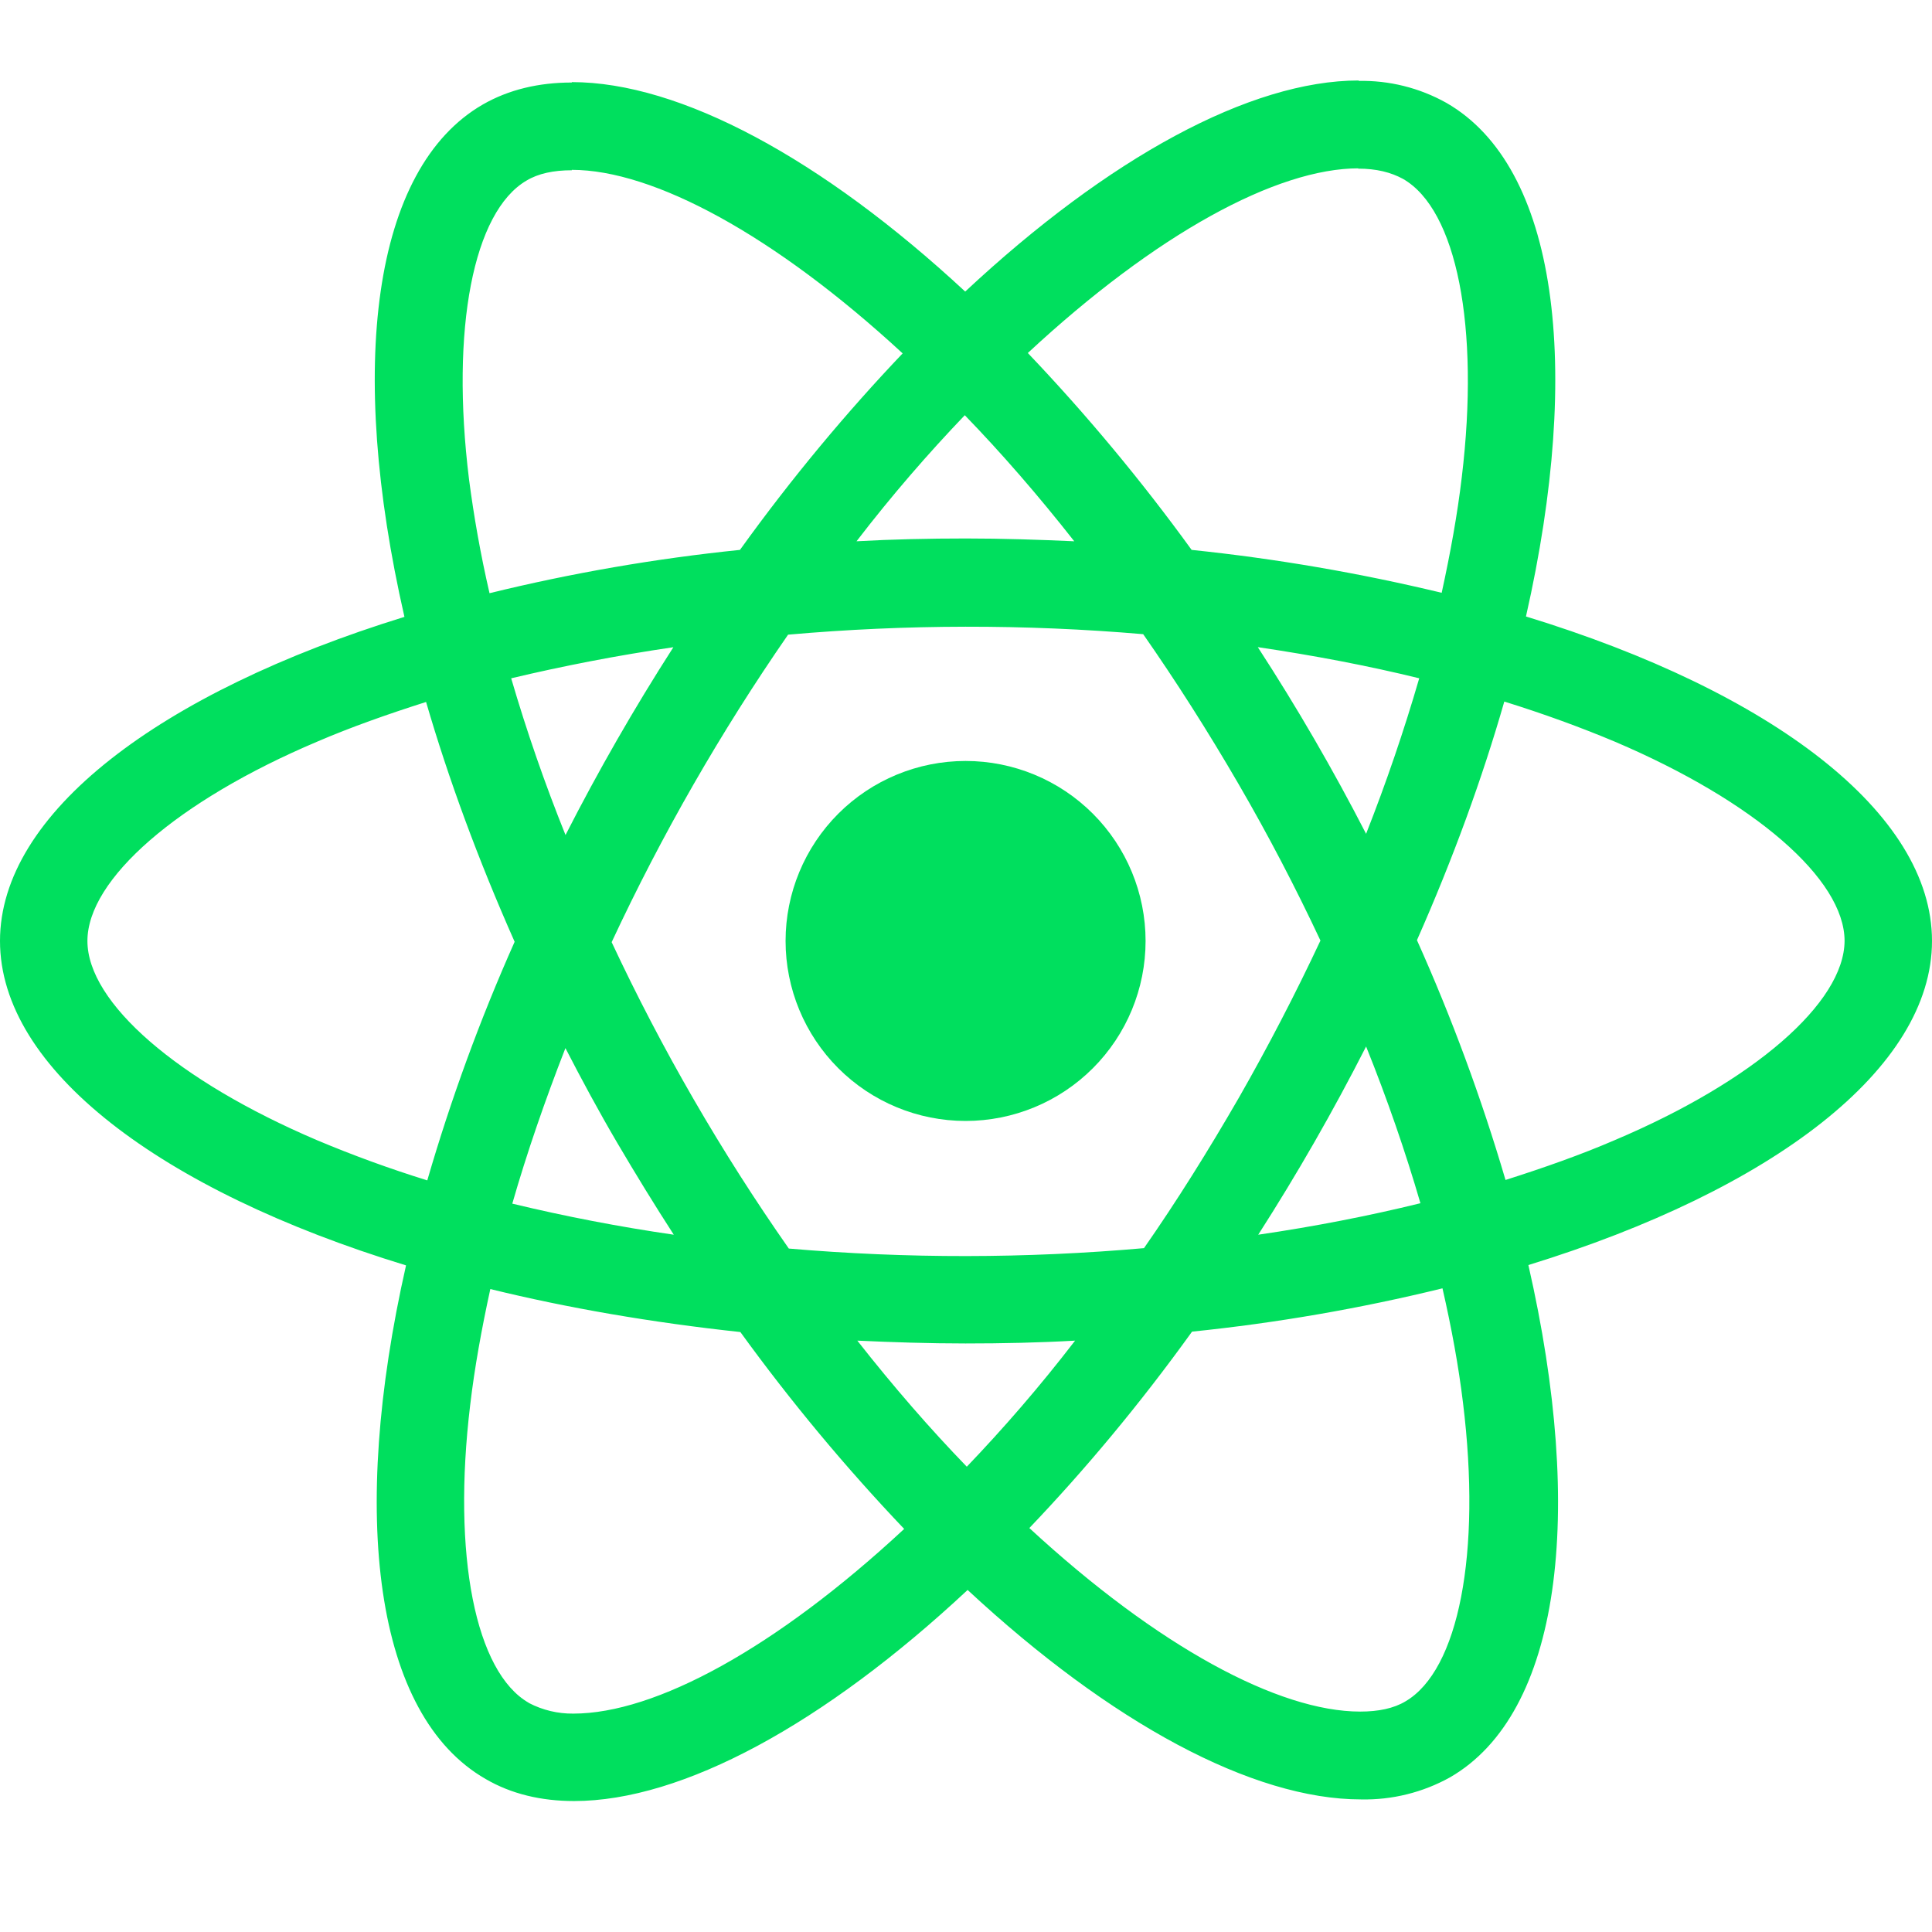
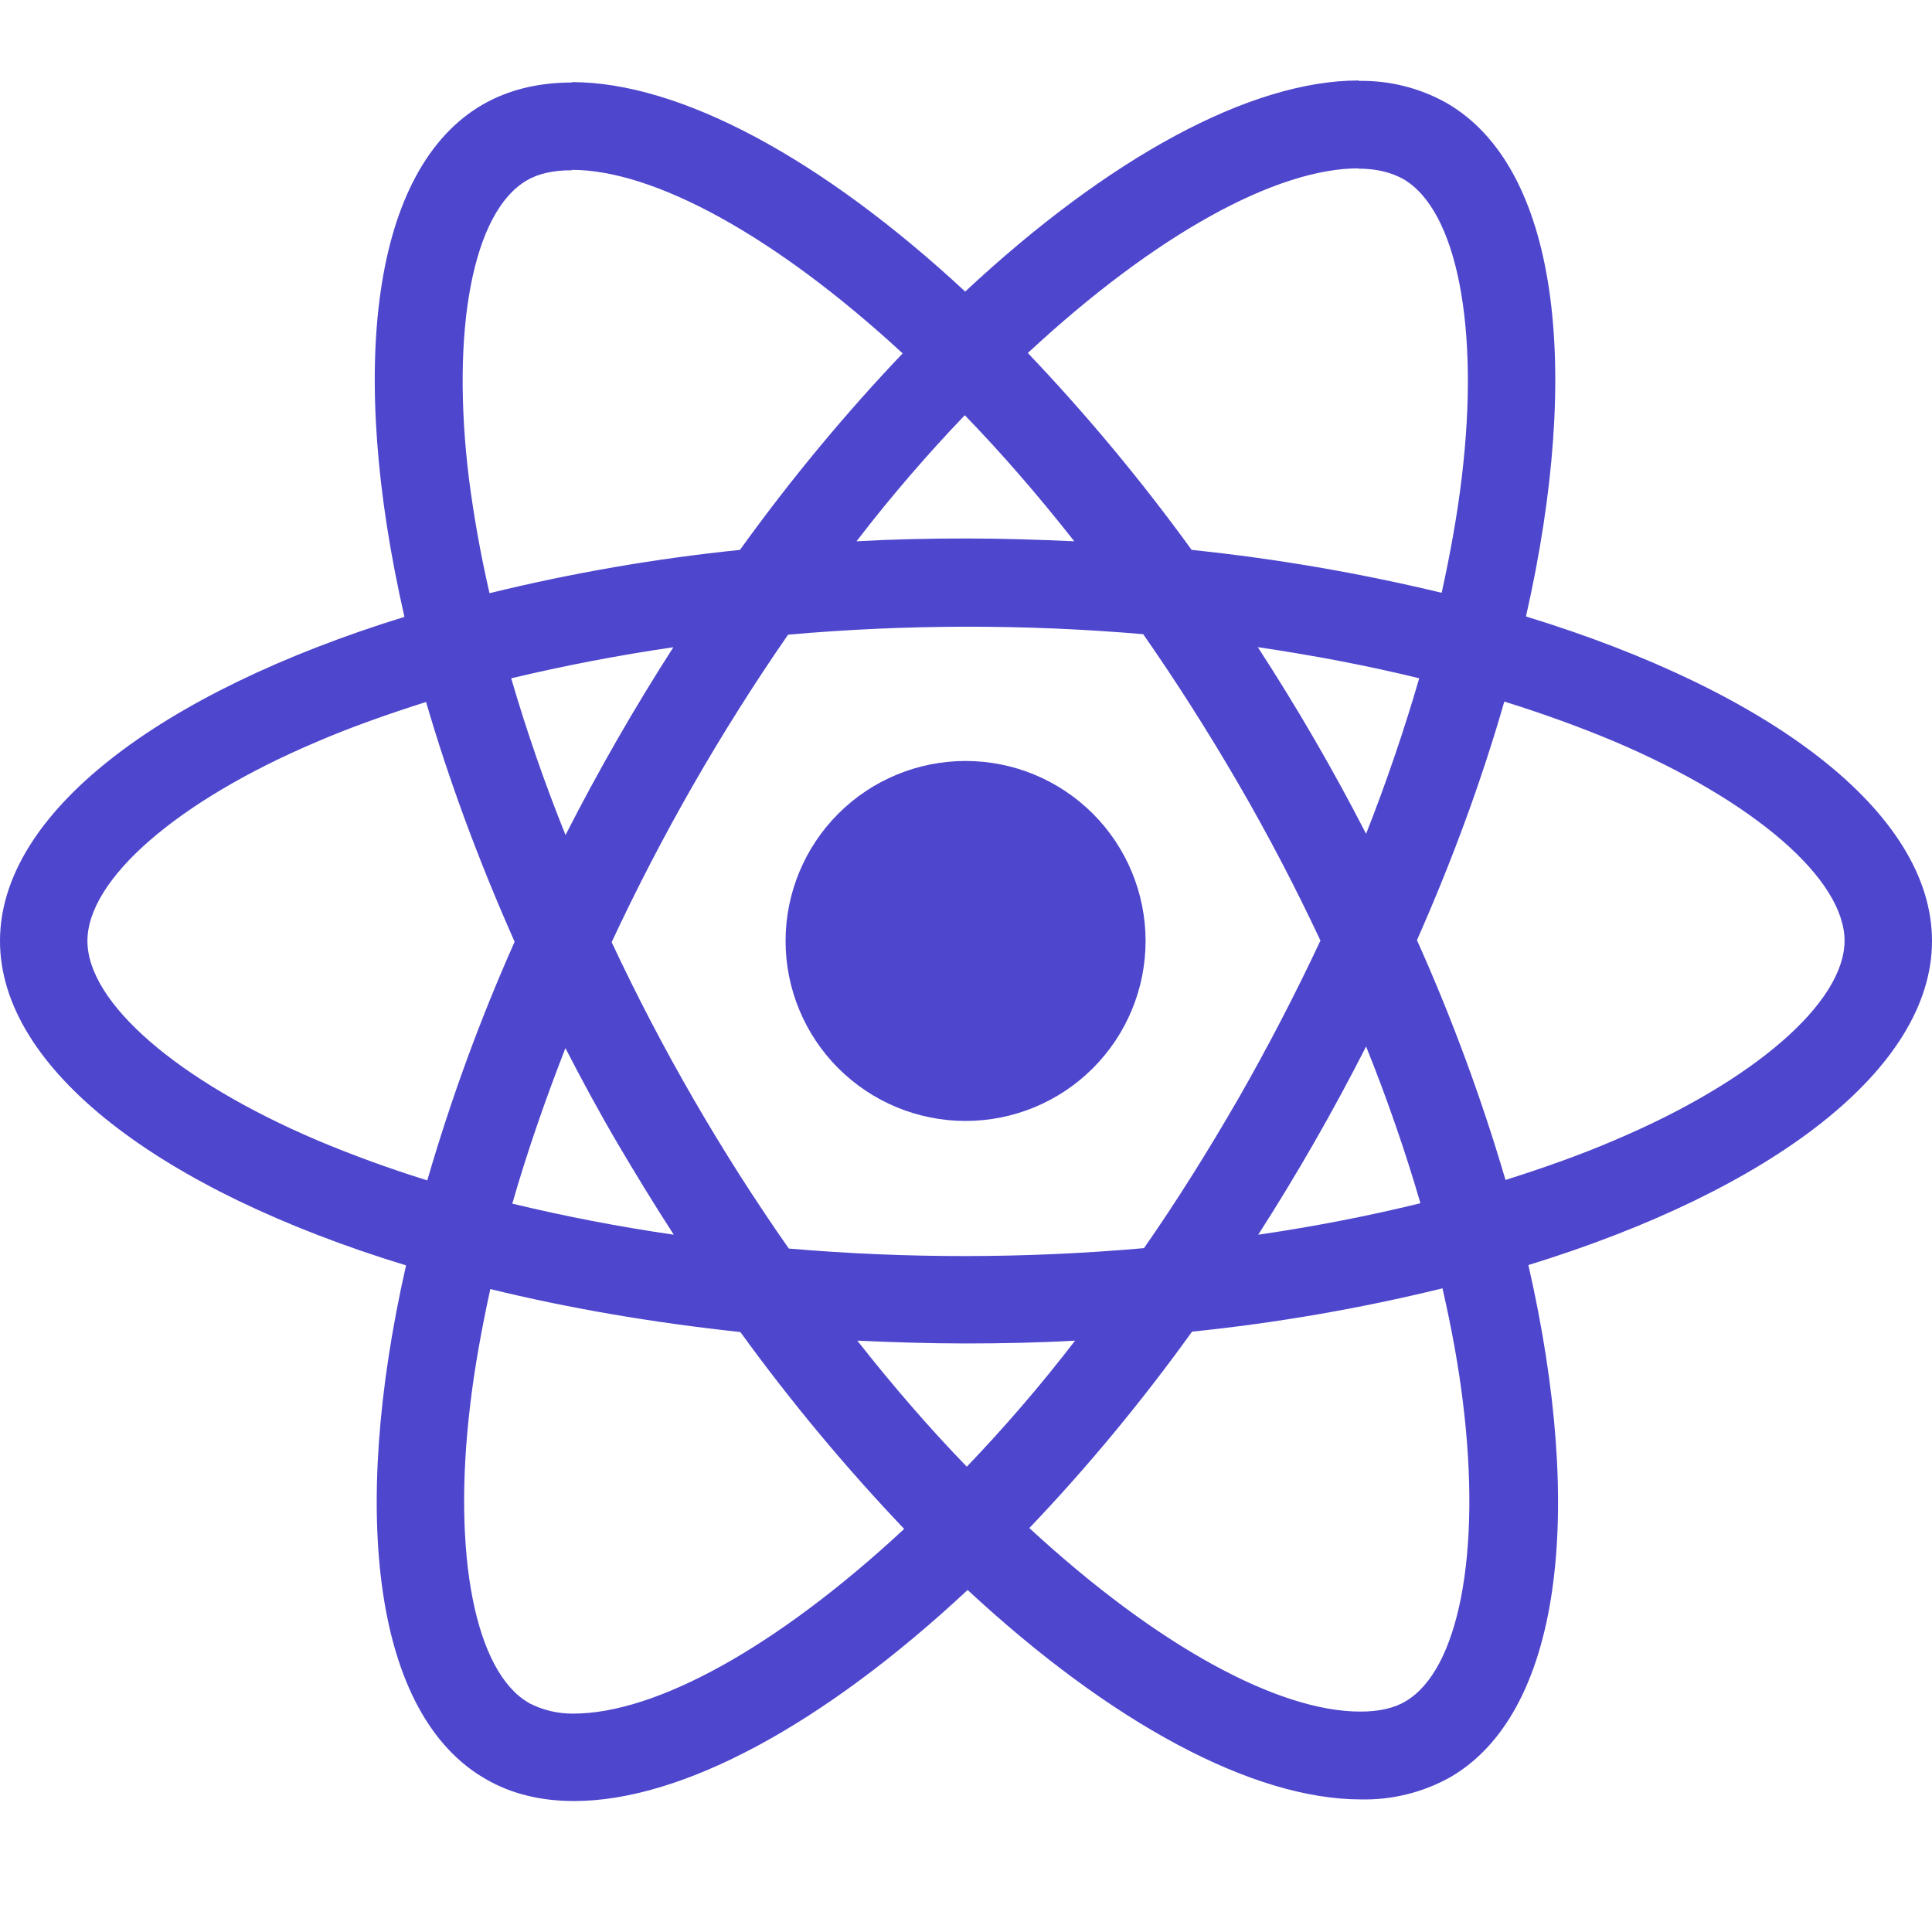
<svg xmlns="http://www.w3.org/2000/svg" width="80" height="80" viewBox="0 0 80 80" fill="none">
-   <path d="M80 38.963C80 33.663 73.363 28.64 63.187 25.527C65.537 15.157 64.493 6.903 59.893 4.26C58.779 3.636 57.517 3.322 56.24 3.35V6.983C56.99 6.983 57.593 7.133 58.1 7.41C60.317 8.683 61.28 13.523 60.53 19.753C60.35 21.287 60.057 22.9 59.697 24.547C56.289 23.726 52.83 23.132 49.343 22.77C47.266 19.904 45 17.18 42.56 14.617C47.877 9.677 52.867 6.97 56.26 6.97V3.333C51.773 3.333 45.903 6.53 39.967 12.073C34.033 6.567 28.16 3.4 23.677 3.4V7.033C27.053 7.033 32.06 9.727 37.377 14.633C35.093 17.033 32.81 19.753 30.64 22.77C27.146 23.128 23.681 23.727 20.27 24.563C19.893 22.933 19.617 21.353 19.42 19.837C18.653 13.603 19.6 8.763 21.803 7.477C22.29 7.183 22.927 7.05 23.677 7.05V3.417C22.31 3.417 21.067 3.71 19.993 4.327C15.41 6.97 14.383 15.203 16.747 25.543C6.603 28.677 0 33.68 0 38.963C0 44.263 6.637 49.287 16.813 52.397C14.463 62.77 15.507 71.023 20.107 73.663C21.167 74.283 22.407 74.577 23.773 74.577C28.26 74.577 34.13 71.38 40.067 65.837C46 71.347 51.87 74.51 56.357 74.51C57.644 74.537 58.915 74.222 60.04 73.597C64.623 70.957 65.65 62.723 63.287 52.383C73.397 49.27 80 44.247 80 38.963ZM58.767 28.087C58.133 30.266 57.399 32.415 56.567 34.527C55.204 31.876 53.708 29.296 52.083 26.797C54.4 27.14 56.633 27.563 58.77 28.087H58.767ZM51.3 45.453C50.03 47.653 48.723 49.743 47.37 51.683C42.477 52.115 37.557 52.12 32.663 51.7C29.857 47.691 27.402 43.446 25.327 39.013C27.399 34.57 29.843 30.311 32.633 26.28C37.525 25.848 42.444 25.841 47.337 26.26C48.69 28.2 50.013 30.273 51.283 32.46C52.523 34.593 53.65 36.76 54.677 38.947C53.639 41.16 52.512 43.331 51.3 45.453ZM56.567 43.333C57.447 45.517 58.2 47.703 58.817 49.823C56.683 50.347 54.43 50.787 52.1 51.127C53.718 48.605 55.208 46.004 56.567 43.333ZM40.033 60.733C38.517 59.167 37 57.423 35.5 55.513C36.967 55.58 38.467 55.63 39.983 55.63C41.517 55.63 43.033 55.597 44.517 55.513C43.05 57.423 41.533 59.167 40.033 60.733ZM27.9 51.127C25.652 50.801 23.421 50.372 21.213 49.84C21.817 47.737 22.567 45.567 23.413 43.4C24.083 44.7 24.787 46.007 25.553 47.313C26.32 48.617 27.1 49.89 27.9 51.127ZM39.95 17.193C41.467 18.76 42.983 20.503 44.483 22.413C43.017 22.347 41.517 22.297 40 22.297C38.467 22.297 36.95 22.33 35.467 22.413C36.933 20.503 38.45 18.76 39.95 17.193ZM27.883 26.8C26.266 29.317 24.776 31.912 23.417 34.577C22.561 32.452 21.81 30.286 21.167 28.087C23.3 27.58 25.553 27.14 27.883 26.8ZM13.127 47.213C7.353 44.753 3.62 41.523 3.62 38.963C3.62 36.403 7.353 33.157 13.127 30.713C14.527 30.11 16.06 29.57 17.643 29.067C18.573 32.26 19.797 35.587 21.31 38.997C19.881 42.204 18.673 45.505 17.693 48.877C16.145 48.397 14.621 47.842 13.127 47.213ZM21.9 70.513C19.683 69.247 18.72 64.4 19.47 58.173C19.65 56.64 19.943 55.023 20.303 53.377C23.497 54.16 26.987 54.763 30.657 55.157C32.734 58.022 35 60.746 37.44 63.31C32.123 68.25 27.133 70.957 23.74 70.957C23.1 70.964 22.468 70.813 21.9 70.517V70.513ZM60.58 58.09C61.347 64.32 60.4 69.163 58.197 70.45C57.71 70.743 57.073 70.873 56.323 70.873C52.947 70.873 47.94 68.183 42.623 63.273C44.907 60.88 47.19 58.157 49.36 55.14C52.854 54.782 56.319 54.183 59.73 53.347C60.107 54.993 60.397 56.573 60.58 58.09ZM66.857 47.213C65.457 47.817 63.923 48.357 62.34 48.86C61.343 45.471 60.118 42.154 58.673 38.93C60.173 35.54 61.377 32.23 62.29 29.05C63.907 29.553 65.437 30.11 66.873 30.713C72.647 33.173 76.38 36.403 76.38 38.963C76.363 41.523 72.63 44.77 66.857 47.213Z" fill="#00DF5E" />
-   <path d="M39.983 46.416C41.96 46.416 43.855 45.631 45.253 44.233C46.651 42.836 47.436 40.94 47.436 38.963C47.436 36.986 46.651 35.091 45.253 33.693C43.855 32.295 41.96 31.51 39.983 31.51C38.006 31.51 36.11 32.295 34.712 33.693C33.315 35.091 32.529 36.986 32.529 38.963C32.529 40.94 33.315 42.836 34.712 44.233C36.11 45.631 38.006 46.416 39.983 46.416Z" fill="#00DF5E" />
+   <path d="M80 38.963C80 33.663 73.363 28.64 63.187 25.527C65.537 15.157 64.493 6.903 59.893 4.26C58.779 3.636 57.517 3.322 56.24 3.35V6.983C56.99 6.983 57.593 7.133 58.1 7.41C60.317 8.683 61.28 13.523 60.53 19.753C60.35 21.287 60.057 22.9 59.697 24.547C56.289 23.726 52.83 23.132 49.343 22.77C47.266 19.904 45 17.18 42.56 14.617C47.877 9.677 52.867 6.97 56.26 6.97V3.333C51.773 3.333 45.903 6.53 39.967 12.073C34.033 6.567 28.16 3.4 23.677 3.4V7.033C27.053 7.033 32.06 9.727 37.377 14.633C35.093 17.033 32.81 19.753 30.64 22.77C27.146 23.128 23.681 23.727 20.27 24.563C19.893 22.933 19.617 21.353 19.42 19.837C18.653 13.603 19.6 8.763 21.803 7.477C22.29 7.183 22.927 7.05 23.677 7.05V3.417C22.31 3.417 21.067 3.71 19.993 4.327C15.41 6.97 14.383 15.203 16.747 25.543C6.603 28.677 0 33.68 0 38.963C0 44.263 6.637 49.287 16.813 52.397C14.463 62.77 15.507 71.023 20.107 73.663C21.167 74.283 22.407 74.577 23.773 74.577C28.26 74.577 34.13 71.38 40.067 65.837C46 71.347 51.87 74.51 56.357 74.51C57.644 74.537 58.915 74.222 60.04 73.597C64.623 70.957 65.65 62.723 63.287 52.383C73.397 49.27 80 44.247 80 38.963ZM58.767 28.087C58.133 30.266 57.399 32.415 56.567 34.527C55.204 31.876 53.708 29.296 52.083 26.797C54.4 27.14 56.633 27.563 58.77 28.087H58.767ZM51.3 45.453C50.03 47.653 48.723 49.743 47.37 51.683C42.477 52.115 37.557 52.12 32.663 51.7C29.857 47.691 27.402 43.446 25.327 39.013C27.399 34.57 29.843 30.311 32.633 26.28C37.525 25.848 42.444 25.841 47.337 26.26C48.69 28.2 50.013 30.273 51.283 32.46C52.523 34.593 53.65 36.76 54.677 38.947C53.639 41.16 52.512 43.331 51.3 45.453ZM56.567 43.333C57.447 45.517 58.2 47.703 58.817 49.823C56.683 50.347 54.43 50.787 52.1 51.127C53.718 48.605 55.208 46.004 56.567 43.333ZM40.033 60.733C38.517 59.167 37 57.423 35.5 55.513C36.967 55.58 38.467 55.63 39.983 55.63C41.517 55.63 43.033 55.597 44.517 55.513C43.05 57.423 41.533 59.167 40.033 60.733ZM27.9 51.127C25.652 50.801 23.421 50.372 21.213 49.84C21.817 47.737 22.567 45.567 23.413 43.4C24.083 44.7 24.787 46.007 25.553 47.313C26.32 48.617 27.1 49.89 27.9 51.127ZM39.95 17.193C41.467 18.76 42.983 20.503 44.483 22.413C43.017 22.347 41.517 22.297 40 22.297C38.467 22.297 36.95 22.33 35.467 22.413C36.933 20.503 38.45 18.76 39.95 17.193ZM27.883 26.8C26.266 29.317 24.776 31.912 23.417 34.577C22.561 32.452 21.81 30.286 21.167 28.087C23.3 27.58 25.553 27.14 27.883 26.8ZM13.127 47.213C7.353 44.753 3.62 41.523 3.62 38.963C3.62 36.403 7.353 33.157 13.127 30.713C14.527 30.11 16.06 29.57 17.643 29.067C18.573 32.26 19.797 35.587 21.31 38.997C19.881 42.204 18.673 45.505 17.693 48.877C16.145 48.397 14.621 47.842 13.127 47.213ZM21.9 70.513C19.683 69.247 18.72 64.4 19.47 58.173C19.65 56.64 19.943 55.023 20.303 53.377C23.497 54.16 26.987 54.763 30.657 55.157C32.734 58.022 35 60.746 37.44 63.31C32.123 68.25 27.133 70.957 23.74 70.957C23.1 70.964 22.468 70.813 21.9 70.517V70.513ZM60.58 58.09C61.347 64.32 60.4 69.163 58.197 70.45C57.71 70.743 57.073 70.873 56.323 70.873C52.947 70.873 47.94 68.183 42.623 63.273C44.907 60.88 47.19 58.157 49.36 55.14C52.854 54.782 56.319 54.183 59.73 53.347C60.107 54.993 60.397 56.573 60.58 58.09ZM66.857 47.213C65.457 47.817 63.923 48.357 62.34 48.86C61.343 45.471 60.118 42.154 58.673 38.93C60.173 35.54 61.377 32.23 62.29 29.05C63.907 29.553 65.437 30.11 66.873 30.713C72.647 33.173 76.38 36.403 76.38 38.963C76.363 41.523 72.63 44.77 66.857 47.213Z" fill="#4e46cd" />
+   <path d="M39.983 46.416C41.96 46.416 43.855 45.631 45.253 44.233C46.651 42.836 47.436 40.94 47.436 38.963C47.436 36.986 46.651 35.091 45.253 33.693C43.855 32.295 41.96 31.51 39.983 31.51C38.006 31.51 36.11 32.295 34.712 33.693C33.315 35.091 32.529 36.986 32.529 38.963C32.529 40.94 33.315 42.836 34.712 44.233C36.11 45.631 38.006 46.416 39.983 46.416Z" fill="#4e46cd" />
</svg>
